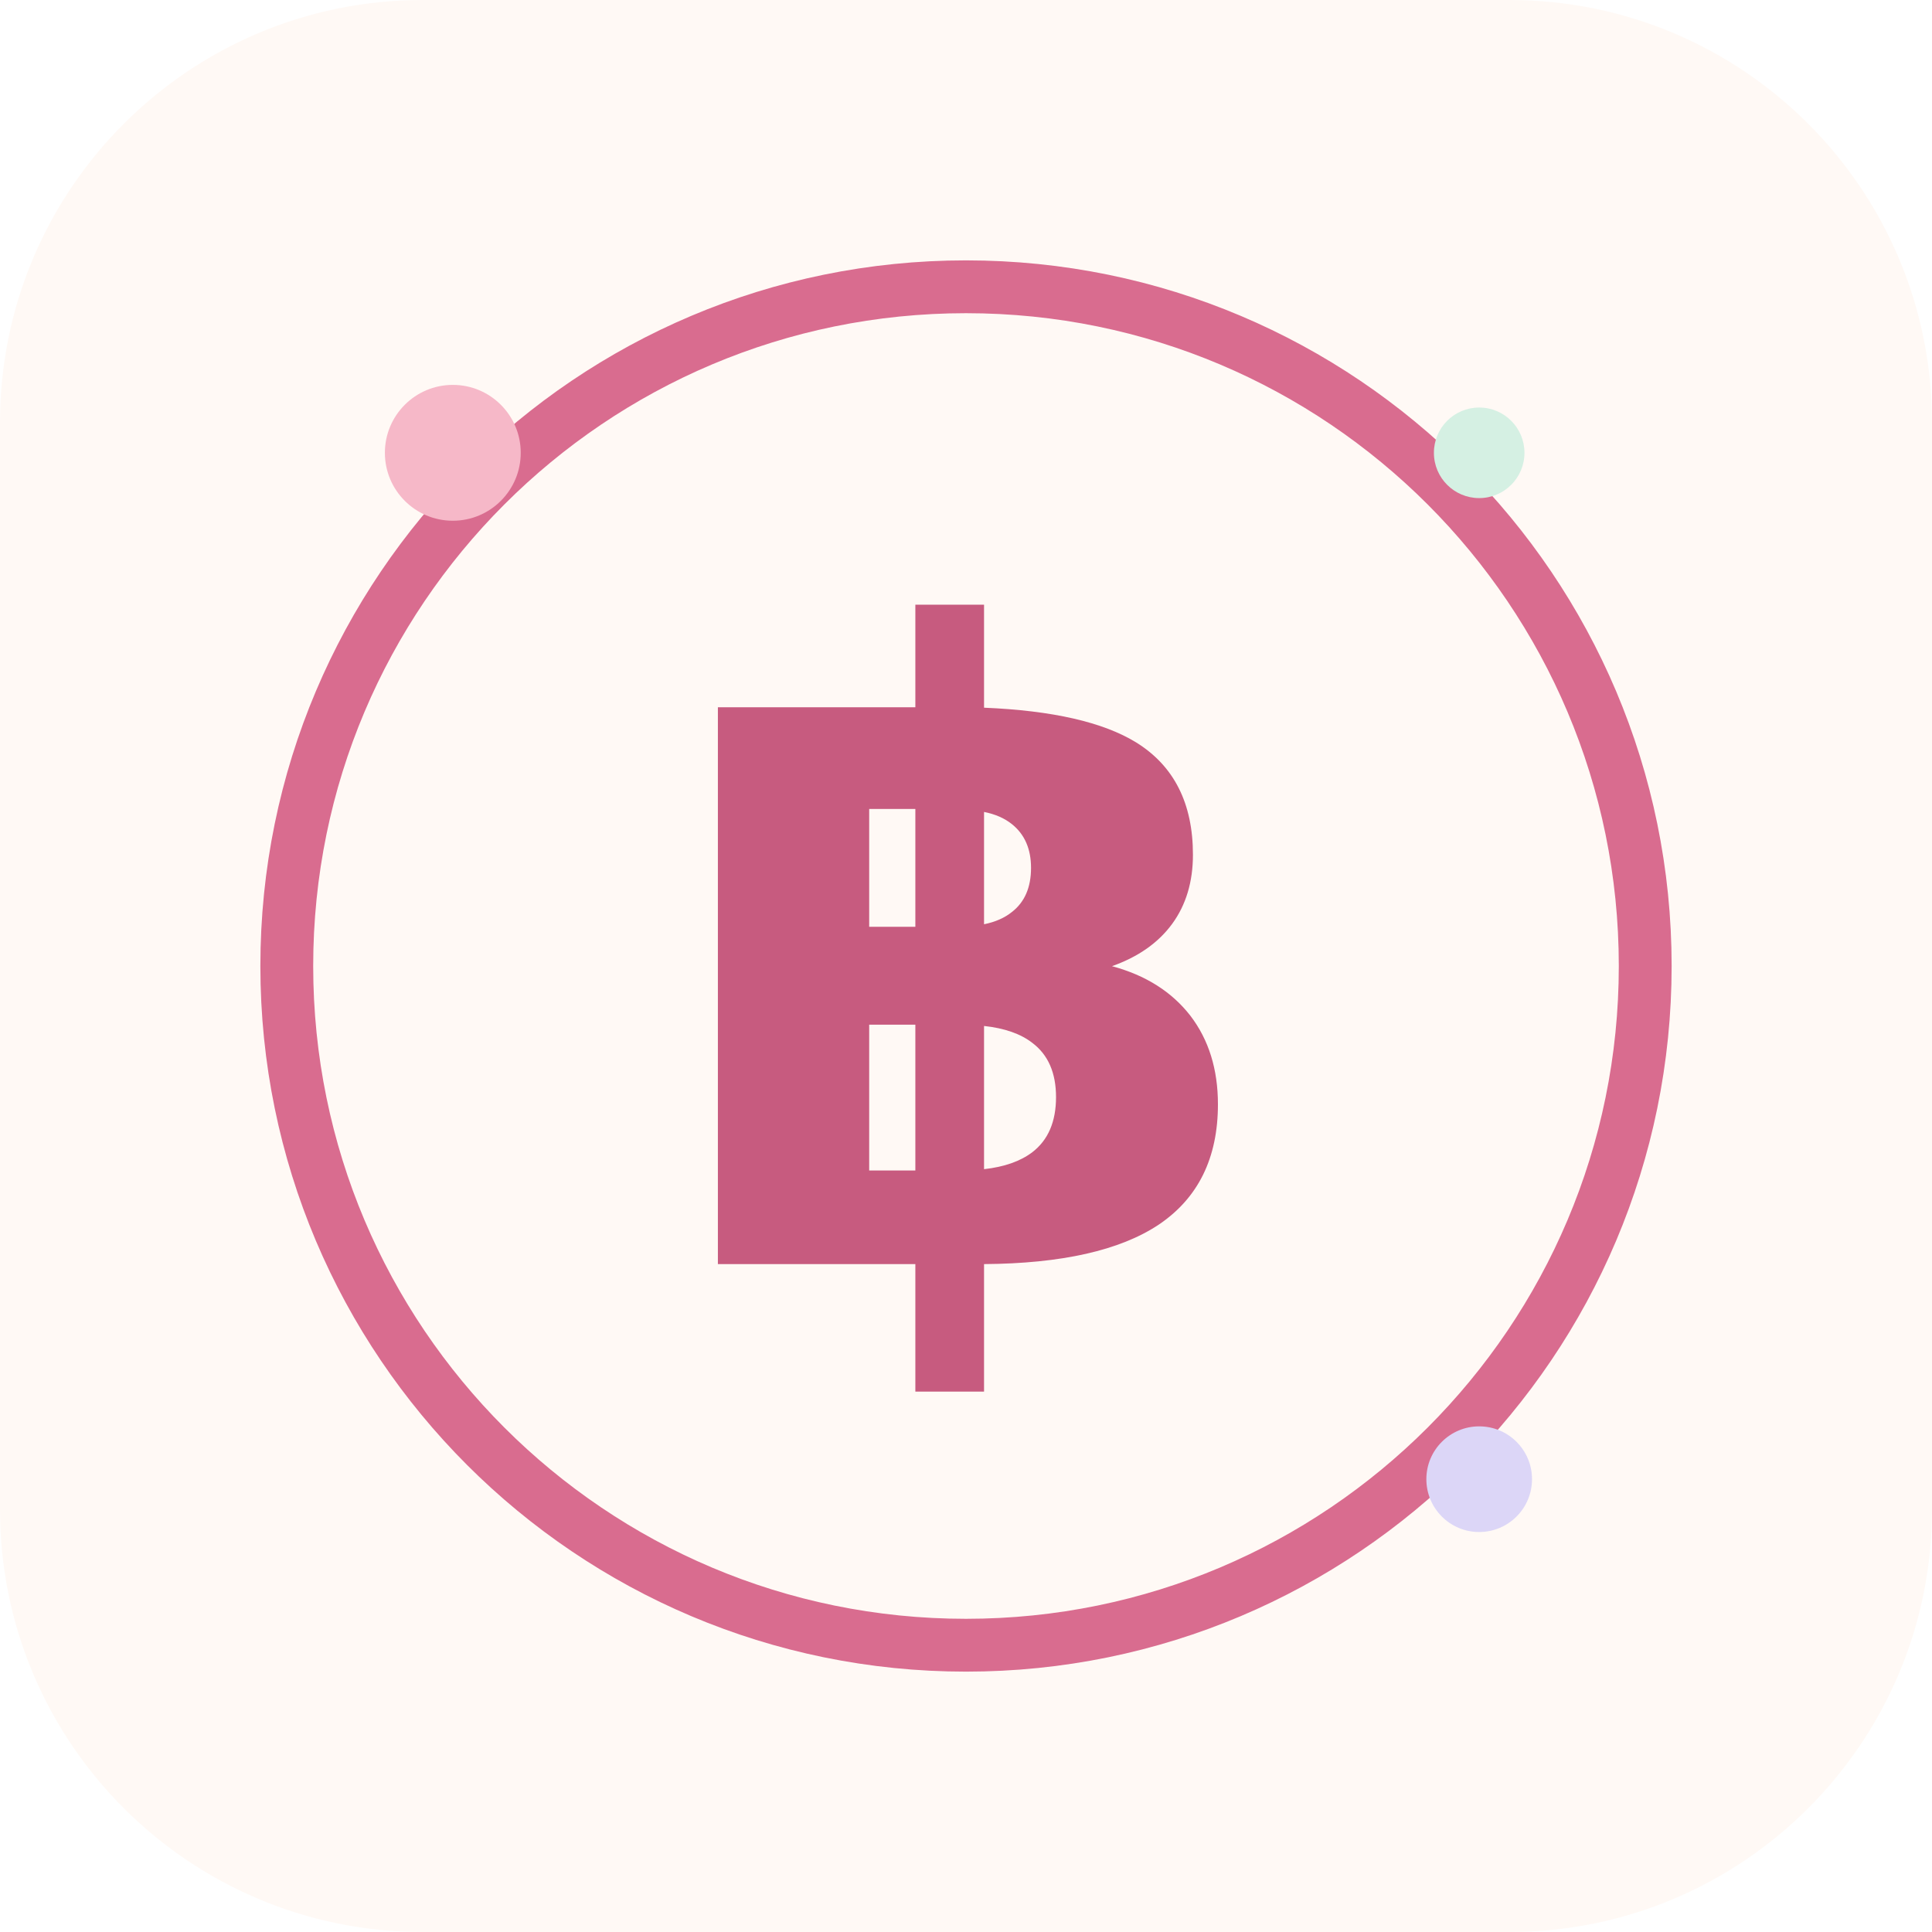
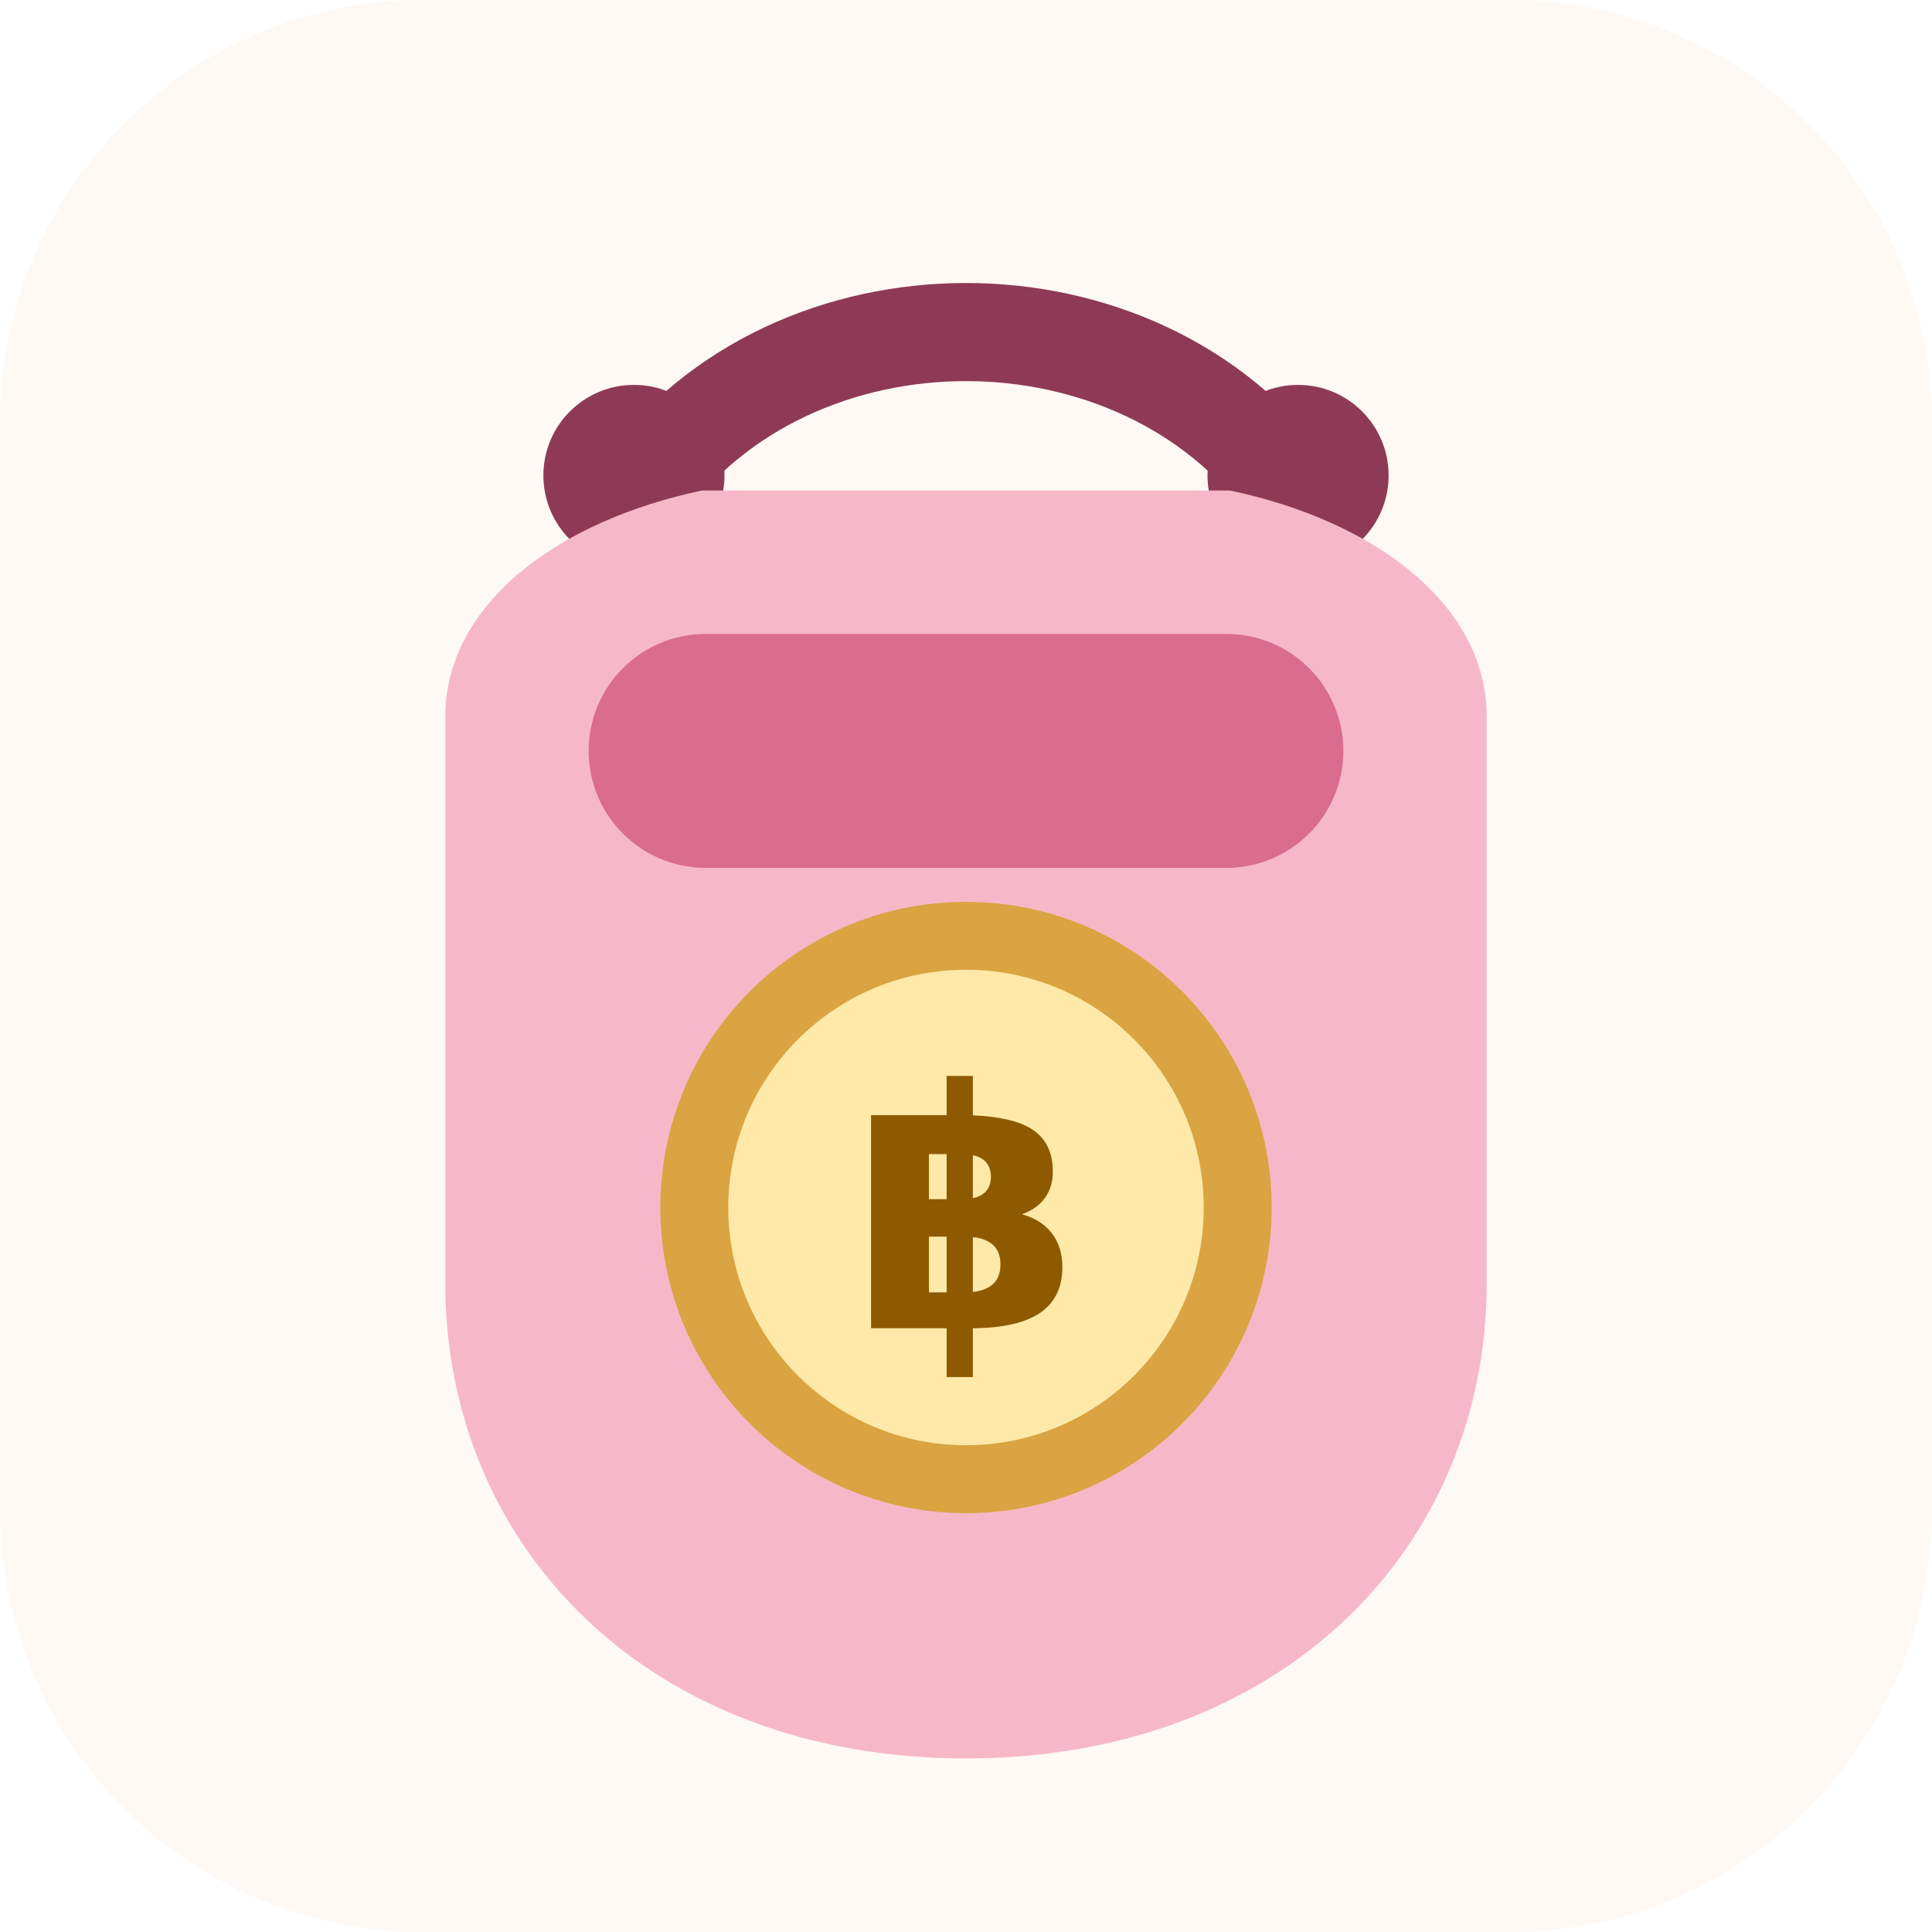
<svg xmlns="http://www.w3.org/2000/svg" viewBox="0 0 512 512">
  <rect width="512" height="512" rx="112" fill="#FFF9F5" />
-   <circle cx="256" cy="256" r="180" fill="none" stroke="#D96C8F" stroke-width="14" />
-   <text x="256" y="335" font-size="230" text-anchor="middle" fill="#C75B7F" font-family="Arial, sans-serif" font-weight="bold">฿</text>
-   <circle cx="120" cy="120" r="18" fill="#F6B8C8" />
-   <circle cx="392" cy="392" r="14" fill="#DCD6F7" />
-   <circle cx="392" cy="120" r="12" fill="#D5F0E3" />
+   <path d="M170 130c40-56 132-56 172 0" stroke="#8E3A56" stroke-width="26" fill="none" stroke-linecap="round" />
+   <circle cx="168" cy="126" r="24" fill="#8E3A56" />
+   <circle cx="344" cy="126" r="24" fill="#8E3A56" />
+   <path d="M118 190c0-30 30-52 68-60h140c38 8 68 30 68 60v150c0 70-54 126-138 126S118 410 118 340V190z" fill="#F6B8C8" />
+   <rect x="156" y="168" width="200" height="62" rx="31" fill="#D96C8F" />
+   <circle cx="256" cy="320" r="72" fill="#FFE9A8" stroke="#D9A441" stroke-width="18" />
+   <text x="256" y="352" font-size="88" text-anchor="middle" fill="#8E5A00" font-family="Arial, sans-serif" font-weight="bold">฿</text>
</svg>
